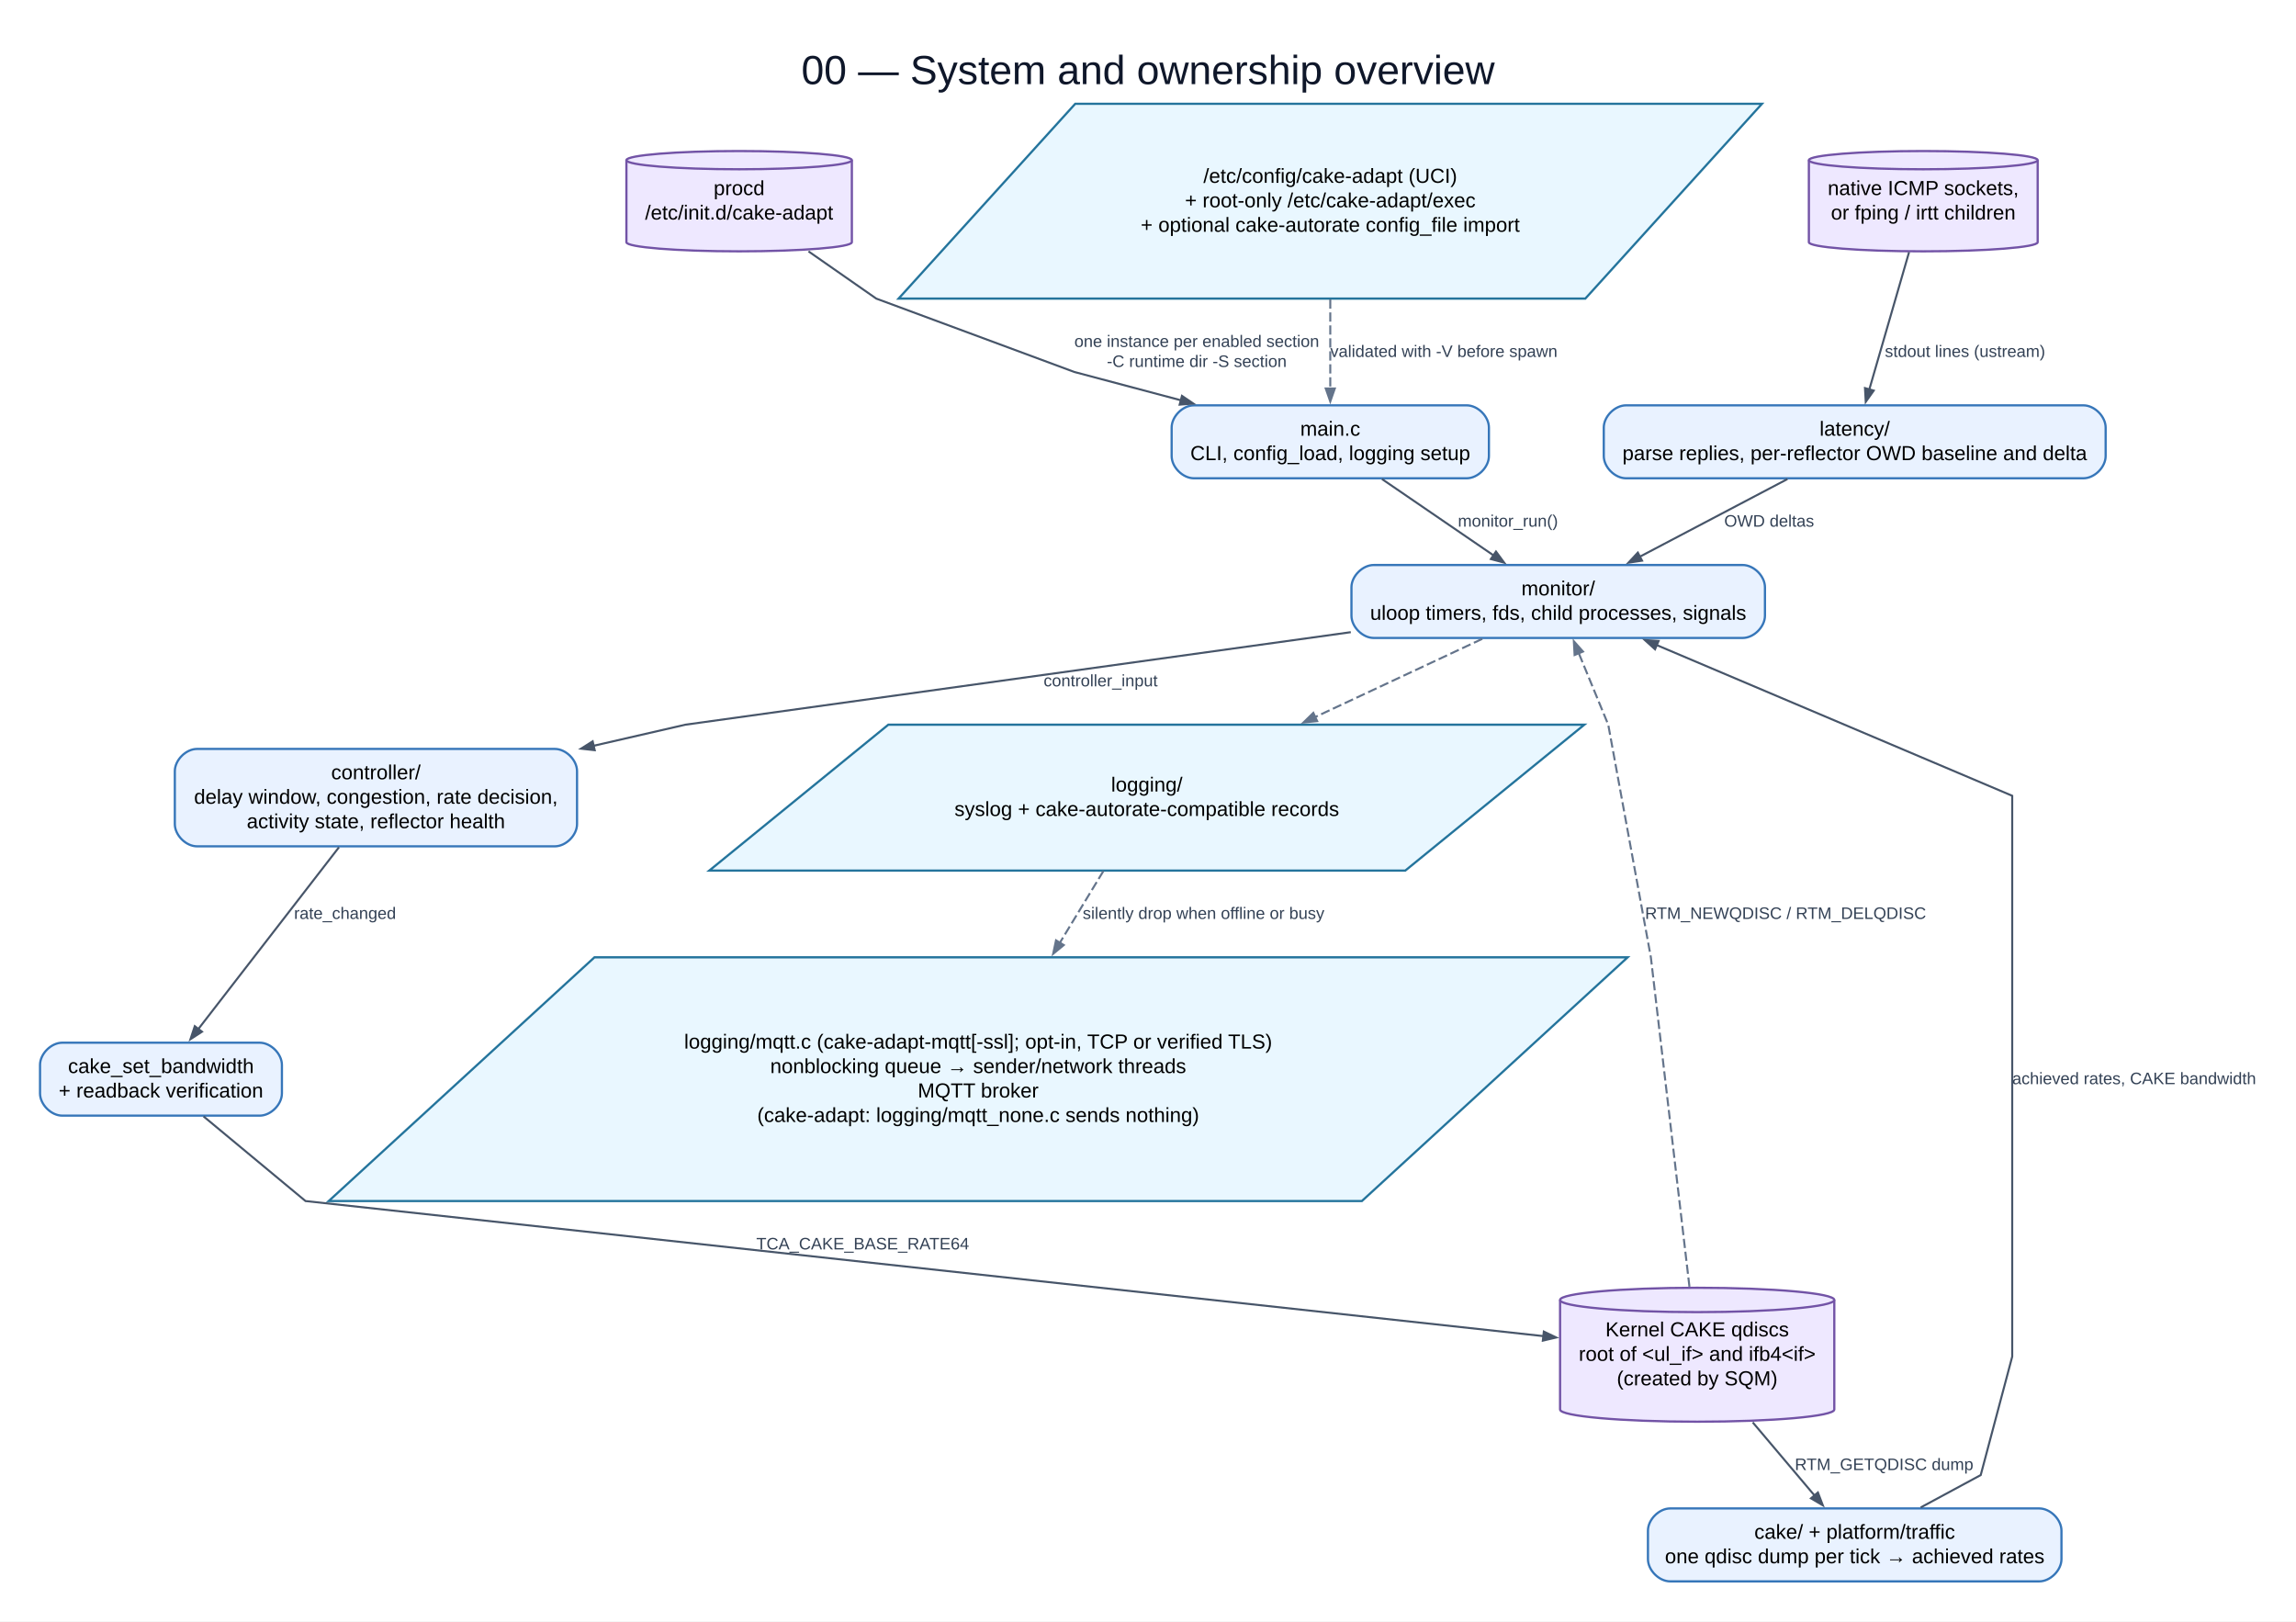
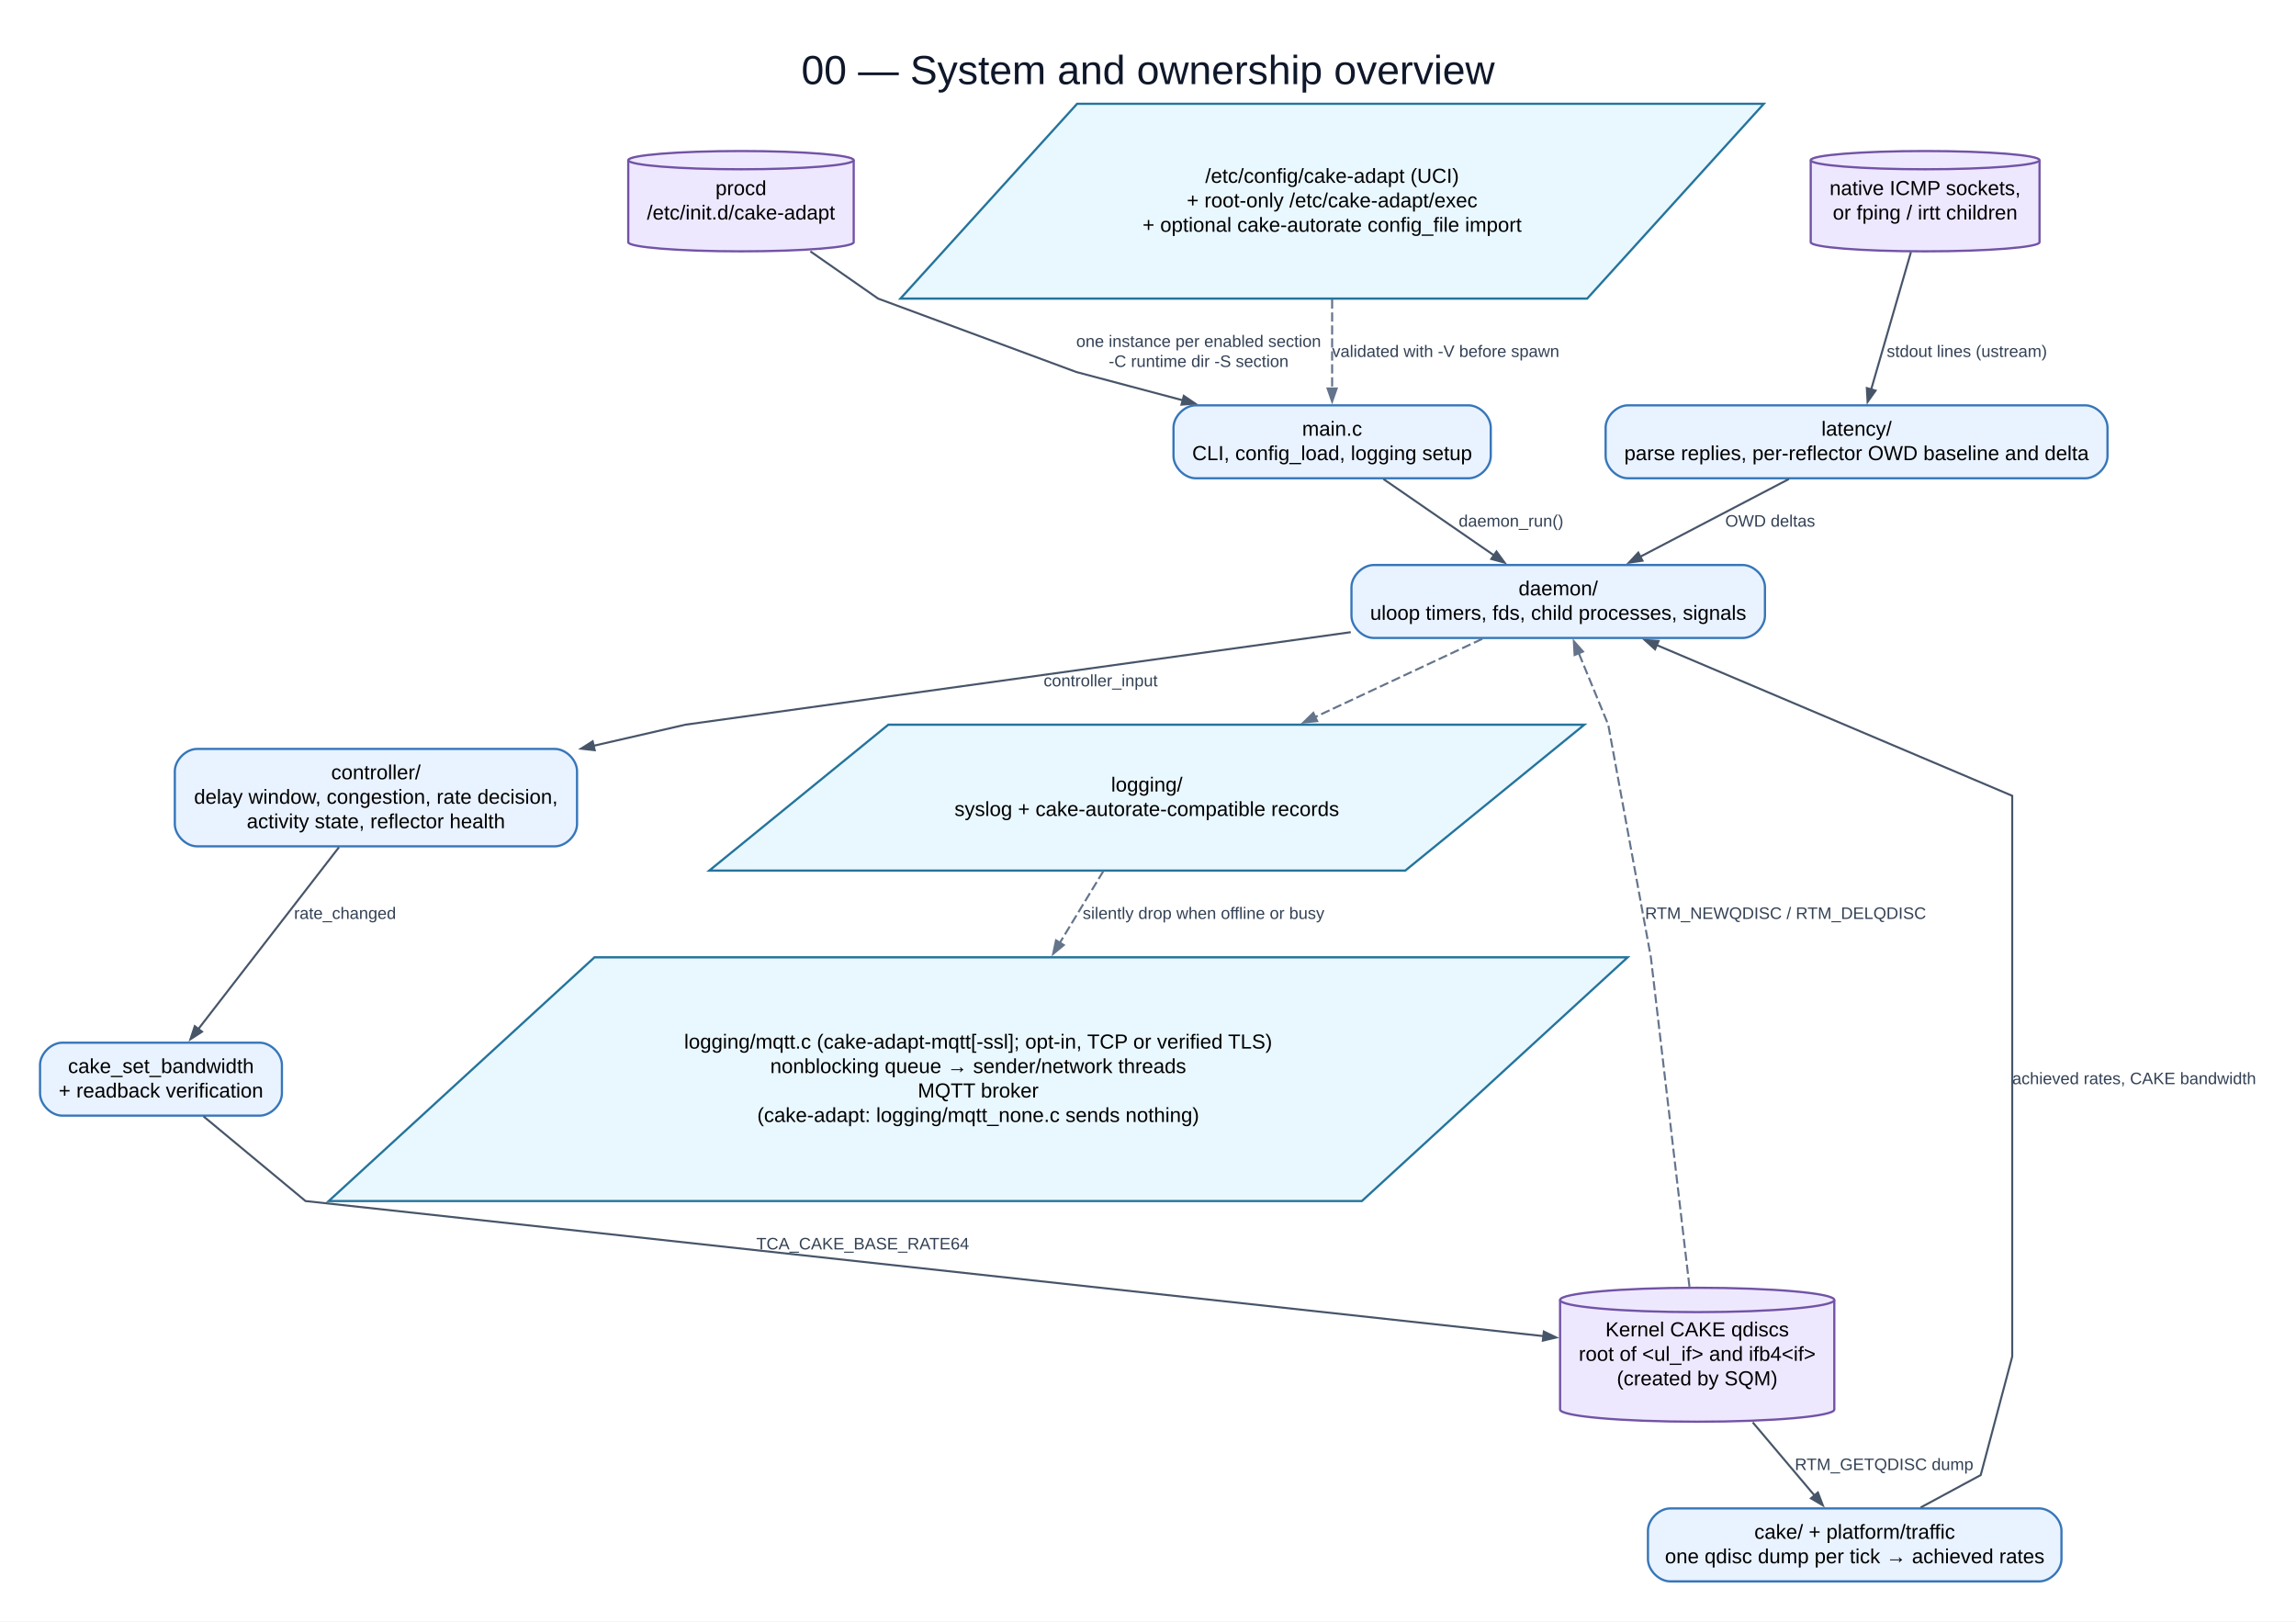
<svg xmlns="http://www.w3.org/2000/svg" width="1239pt" height="875pt" viewBox="0.00 0.00 1239.00 875.00">
  <g id="graph0" class="graph" transform="scale(1 1) rotate(0) translate(21.6 853.31)">
    <polygon fill="white" stroke="none" points="-21.6,21.6 -21.6,-853.31 1217.44,-853.31 1217.44,21.6 -21.6,21.6" />
    <text xml:space="preserve" text-anchor="middle" x="597.92" y="-807.91" font-family="Arial" font-size="22.00" fill="#0f172a">00 — System and ownership overview</text>
    <g id="node1" class="node">
-       <path fill="#eee8ff" stroke="#7253a6" stroke-width="1.2" d="M438.09,-766.89C438.09,-769.6 410.83,-771.81 377.26,-771.81 343.7,-771.81 316.43,-769.6 316.43,-766.89 316.43,-766.89 316.43,-722.61 316.43,-722.61 316.43,-719.9 343.7,-717.69 377.26,-717.69 410.83,-717.69 438.09,-719.9 438.09,-722.61 438.09,-722.61 438.09,-766.89 438.09,-766.89" />
-       <path fill="none" stroke="#7253a6" stroke-width="1.2" d="M438.09,-766.89C438.09,-764.18 410.83,-761.97 377.26,-761.97 343.7,-761.97 316.43,-764.18 316.43,-766.89" />
-       <text xml:space="preserve" text-anchor="middle" x="377.26" y="-748.05" font-family="Arial" font-size="11.00">procd</text>
-       <text xml:space="preserve" text-anchor="middle" x="377.26" y="-734.85" font-family="Arial" font-size="11.00">/etc/init.d/cake-adapt</text>
+       <path fill="#eee8ff" stroke="#7253a6" stroke-width="1.2" d="M439.09,-766.89C439.09,-769.6 411.83,-771.81 378.26,-771.81 344.7,-771.81 317.43,-769.6 317.43,-766.89 317.43,-766.89 317.43,-722.61 317.43,-722.61 317.43,-719.9 344.7,-717.69 378.26,-717.69 411.83,-717.69 439.09,-719.9 439.09,-722.61 439.09,-722.61 439.09,-766.89 439.09,-766.89" />
+       <path fill="none" stroke="#7253a6" stroke-width="1.2" d="M439.09,-766.89C439.09,-764.18 411.83,-761.97 378.26,-761.97 344.7,-761.97 317.43,-764.18 317.43,-766.89" />
+       <text xml:space="preserve" text-anchor="middle" x="378.26" y="-748.05" font-family="Arial" font-size="11.00">procd</text>
+       <text xml:space="preserve" text-anchor="middle" x="378.26" y="-734.85" font-family="Arial" font-size="11.00">/etc/init.d/cake-adapt</text>
    </g>
    <g id="node3" class="node">
-       <path fill="#e9f2ff" stroke="#3676b9" stroke-width="1.2" d="M769.87,-634.59C769.87,-634.59 622.66,-634.59 622.66,-634.59 616.66,-634.59 610.66,-628.59 610.66,-622.59 610.66,-622.59 610.66,-607.23 610.66,-607.23 610.66,-601.23 616.66,-595.23 622.66,-595.23 622.66,-595.23 769.87,-595.23 769.87,-595.23 775.87,-595.23 781.87,-601.23 781.87,-607.23 781.87,-607.23 781.87,-622.59 781.87,-622.59 781.87,-628.59 775.87,-634.59 769.87,-634.59" />
-       <text xml:space="preserve" text-anchor="middle" x="696.26" y="-618.21" font-family="Arial" font-size="11.00">main.c</text>
-       <text xml:space="preserve" text-anchor="middle" x="696.26" y="-605.01" font-family="Arial" font-size="11.00">CLI, config_load, logging setup</text>
+       <path fill="#e9f2ff" stroke="#3676b9" stroke-width="1.2" d="M770.87,-634.59C770.87,-634.59 623.66,-634.59 623.66,-634.59 617.66,-634.59 611.66,-628.59 611.66,-622.59 611.66,-622.59 611.66,-607.23 611.66,-607.23 611.66,-601.23 617.66,-595.23 623.66,-595.23 623.66,-595.23 770.87,-595.23 770.87,-595.23 776.87,-595.23 782.87,-601.23 782.87,-607.23 782.87,-607.23 782.87,-622.59 782.87,-622.59 782.87,-628.59 776.87,-634.59 770.87,-634.59" />
+       <text xml:space="preserve" text-anchor="middle" x="697.26" y="-618.21" font-family="Arial" font-size="11.00">main.c</text>
+       <text xml:space="preserve" text-anchor="middle" x="697.26" y="-605.01" font-family="Arial" font-size="11.00">CLI, config_load, logging setup</text>
    </g>
    <g id="edge1" class="edge">
-       <path fill="none" stroke="#475569" stroke-width="1.1" d="M414.7,-717.67C433.05,-704.88 451.26,-692.19 451.26,-692.19 451.26,-692.19 558.17,-652.59 558.17,-652.59 558.17,-652.59 585.47,-645.34 615.79,-637.28" />
-       <polygon fill="#475569" stroke="#475569" stroke-width="1.1" points="616.23,-639.7 622.37,-635.54 614.98,-634.97 616.23,-639.7" />
-       <text xml:space="preserve" text-anchor="middle" x="624.22" y="-666.09" font-family="Arial" font-size="9.00" fill="#334155">one instance per enabled section</text>
-       <text xml:space="preserve" text-anchor="middle" x="624.22" y="-655.29" font-family="Arial" font-size="9.00" fill="#334155">-C runtime dir -S section</text>
+       <path fill="none" stroke="#475569" stroke-width="1.1" d="M415.7,-717.67C434.05,-704.88 452.26,-692.19 452.26,-692.19 452.26,-692.19 559.17,-652.59 559.17,-652.59 559.17,-652.59 586.47,-645.34 616.79,-637.28" />
+       <polygon fill="#475569" stroke="#475569" stroke-width="1.1" points="617.23,-639.7 623.37,-635.54 615.98,-634.97 617.23,-639.7" />
+       <text xml:space="preserve" text-anchor="middle" x="625.22" y="-666.09" font-family="Arial" font-size="9.00" fill="#334155">one instance per enabled section</text>
+       <text xml:space="preserve" text-anchor="middle" x="625.22" y="-655.29" font-family="Arial" font-size="9.00" fill="#334155">-C runtime dir -S section</text>
    </g>
    <g id="node2" class="node">
-       <polygon fill="#e9f7ff" stroke="#24749c" stroke-width="1.2" points="929.22,-797.31 558.64,-797.31 463.31,-692.19 833.89,-692.19 929.22,-797.31" />
-       <text xml:space="preserve" text-anchor="middle" x="696.26" y="-754.65" font-family="Arial" font-size="11.00">/etc/config/cake-adapt (UCI)</text>
-       <text xml:space="preserve" text-anchor="middle" x="696.26" y="-741.45" font-family="Arial" font-size="11.00">+ root-only /etc/cake-adapt/exec</text>
-       <text xml:space="preserve" text-anchor="middle" x="696.26" y="-728.25" font-family="Arial" font-size="11.00">+ optional cake-autorate config_file import</text>
+       <polygon fill="#e9f7ff" stroke="#24749c" stroke-width="1.2" points="930.22,-797.31 559.64,-797.31 464.31,-692.19 834.89,-692.19 930.22,-797.31" />
+       <text xml:space="preserve" text-anchor="middle" x="697.26" y="-754.65" font-family="Arial" font-size="11.00">/etc/config/cake-adapt (UCI)</text>
+       <text xml:space="preserve" text-anchor="middle" x="697.26" y="-741.45" font-family="Arial" font-size="11.00">+ root-only /etc/cake-adapt/exec</text>
+       <text xml:space="preserve" text-anchor="middle" x="697.26" y="-728.25" font-family="Arial" font-size="11.00">+ optional cake-autorate config_file import</text>
    </g>
    <g id="edge2" class="edge">
-       <path fill="none" stroke="#64748b" stroke-width="1.1" stroke-dasharray="5,2" d="M696.26,-691.75C696.26,-675.15 696.26,-657.44 696.26,-643.31" />
-       <polygon fill="#64748b" stroke="#64748b" stroke-width="1.1" points="698.71,-643.68 696.26,-636.68 693.81,-643.68 698.71,-643.68" />
-       <text xml:space="preserve" text-anchor="middle" x="757.55" y="-660.69" font-family="Arial" font-size="9.00" fill="#334155">validated with -V before spawn</text>
+       <path fill="none" stroke="#64748b" stroke-width="1.1" stroke-dasharray="5,2" d="M697.26,-691.75C697.26,-675.15 697.26,-657.44 697.26,-643.31" />
+       <polygon fill="#64748b" stroke="#64748b" stroke-width="1.1" points="699.71,-643.68 697.26,-636.68 694.81,-643.68 699.71,-643.68" />
+       <text xml:space="preserve" text-anchor="middle" x="758.55" y="-660.69" font-family="Arial" font-size="9.00" fill="#334155">validated with -V before spawn</text>
    </g>
    <g id="node4" class="node">
      <path fill="#e9f2ff" stroke="#3676b9" stroke-width="1.2" d="M918.83,-548.43C918.83,-548.43 719.69,-548.43 719.69,-548.43 713.69,-548.43 707.69,-542.43 707.69,-536.43 707.69,-536.43 707.69,-521.07 707.69,-521.07 707.69,-515.07 713.69,-509.07 719.69,-509.07 719.69,-509.07 918.83,-509.07 918.83,-509.07 924.83,-509.07 930.83,-515.07 930.83,-521.07 930.83,-521.07 930.83,-536.43 930.83,-536.43 930.83,-542.43 924.83,-548.43 918.83,-548.43" />
-       <text xml:space="preserve" text-anchor="middle" x="819.26" y="-532.05" font-family="Arial" font-size="11.00">monitor/</text>
+       <text xml:space="preserve" text-anchor="middle" x="819.26" y="-532.05" font-family="Arial" font-size="11.00">daemon/</text>
      <text xml:space="preserve" text-anchor="middle" x="819.26" y="-518.85" font-family="Arial" font-size="11.00">uloop timers, fds, child processes, signals</text>
    </g>
    <g id="edge3" class="edge">
-       <path fill="none" stroke="#475569" stroke-width="1.1" d="M724.17,-594.81C742.02,-582.6 765.32,-566.66 784.38,-553.62" />
-       <polygon fill="#475569" stroke="#475569" stroke-width="1.1" points="785.69,-555.69 790.09,-549.71 782.93,-551.64 785.69,-555.69" />
-       <text xml:space="preserve" text-anchor="middle" x="792.14" y="-569.13" font-family="Arial" font-size="9.00" fill="#334155">monitor_run()</text>
+       <path fill="none" stroke="#475569" stroke-width="1.1" d="M724.95,-594.81C742.73,-582.55 765.96,-566.52 784.92,-553.44" />
+       <polygon fill="#475569" stroke="#475569" stroke-width="1.1" points="785.95,-555.71 790.32,-549.72 783.16,-551.68 785.95,-555.71" />
+       <text xml:space="preserve" text-anchor="middle" x="793.83" y="-569.13" font-family="Arial" font-size="9.00" fill="#334155">daemon_run()</text>
    </g>
    <g id="node8" class="node">
      <path fill="#e9f2ff" stroke="#3676b9" stroke-width="1.2" d="M277.79,-449.19C277.79,-449.19 84.74,-449.19 84.74,-449.19 78.74,-449.19 72.74,-443.19 72.74,-437.19 72.74,-437.19 72.74,-408.63 72.74,-408.63 72.74,-402.63 78.74,-396.63 84.74,-396.63 84.74,-396.63 277.79,-396.63 277.79,-396.63 283.79,-396.63 289.79,-402.63 289.79,-408.63 289.79,-408.63 289.79,-437.19 289.79,-437.19 289.79,-443.19 283.79,-449.19 277.79,-449.19" />
      <text xml:space="preserve" text-anchor="middle" x="181.26" y="-432.81" font-family="Arial" font-size="11.00">controller/</text>
      <text xml:space="preserve" text-anchor="middle" x="181.26" y="-419.61" font-family="Arial" font-size="11.00">delay window, congestion, rate decision,</text>
      <text xml:space="preserve" text-anchor="middle" x="181.26" y="-406.41" font-family="Arial" font-size="11.00">activity state, reflector health</text>
    </g>
    <g id="edge9" class="edge">
      <path fill="none" stroke="#475569" stroke-width="1.1" d="M707.34,-512.19C568.05,-492.83 348.26,-462.27 348.26,-462.27 348.26,-462.27 326.52,-457.27 298.72,-450.89" />
      <polygon fill="#475569" stroke="#475569" stroke-width="1.1" points="299.32,-448.51 291.95,-449.33 298.22,-453.29 299.32,-448.51" />
      <text xml:space="preserve" text-anchor="middle" x="572.34" y="-482.97" font-family="Arial" font-size="9.00" fill="#334155">controller_input</text>
    </g>
    <g id="node11" class="node">
      <polygon fill="#e9f7ff" stroke="#24749c" stroke-width="1.2" points="833.36,-462.27 457.78,-462.27 361.16,-383.55 736.75,-383.55 833.36,-462.27" />
      <text xml:space="preserve" text-anchor="middle" x="597.26" y="-426.21" font-family="Arial" font-size="11.00">logging/</text>
      <text xml:space="preserve" text-anchor="middle" x="597.26" y="-413.01" font-family="Arial" font-size="11.00">syslog + cake-autorate-compatible records</text>
    </g>
    <g id="edge12" class="edge">
      <path fill="none" stroke="#64748b" stroke-width="1.1" stroke-dasharray="5,2" d="M778.29,-508.58C752.88,-496.7 719.22,-480.95 687.81,-466.26" />
      <polygon fill="#64748b" stroke="#64748b" stroke-width="1.1" points="689.19,-464.2 681.81,-463.46 687.11,-468.64 689.19,-464.2" />
    </g>
    <g id="node5" class="node">
-       <path fill="#eee8ff" stroke="#7253a6" stroke-width="1.2" d="M1078,-766.89C1078,-769.6 1050.33,-771.81 1016.26,-771.81 982.2,-771.81 954.53,-769.6 954.53,-766.89 954.53,-766.89 954.53,-722.61 954.53,-722.61 954.53,-719.9 982.2,-717.69 1016.26,-717.69 1050.33,-717.69 1078,-719.9 1078,-722.61 1078,-722.61 1078,-766.89 1078,-766.89" />
-       <path fill="none" stroke="#7253a6" stroke-width="1.2" d="M1078,-766.89C1078,-764.18 1050.33,-761.97 1016.26,-761.97 982.2,-761.97 954.53,-764.18 954.53,-766.89" />
-       <text xml:space="preserve" text-anchor="middle" x="1016.26" y="-748.05" font-family="Arial" font-size="11.00">native ICMP sockets,</text>
-       <text xml:space="preserve" text-anchor="middle" x="1016.26" y="-734.85" font-family="Arial" font-size="11.00">or fping / irtt children</text>
+       <path fill="#eee8ff" stroke="#7253a6" stroke-width="1.2" d="M1079,-766.89C1079,-769.6 1051.33,-771.81 1017.26,-771.81 983.2,-771.81 955.53,-769.6 955.53,-766.89 955.53,-766.89 955.53,-722.61 955.53,-722.61 955.53,-719.9 983.2,-717.69 1017.26,-717.69 1051.33,-717.69 1079,-719.9 1079,-722.61 1079,-722.61 1079,-766.89 1079,-766.89" />
+       <path fill="none" stroke="#7253a6" stroke-width="1.2" d="M1079,-766.89C1079,-764.18 1051.33,-761.97 1017.26,-761.97 983.2,-761.97 955.53,-764.18 955.53,-766.89" />
+       <text xml:space="preserve" text-anchor="middle" x="1017.26" y="-748.05" font-family="Arial" font-size="11.00">native ICMP sockets,</text>
+       <text xml:space="preserve" text-anchor="middle" x="1017.26" y="-734.85" font-family="Arial" font-size="11.00">or fping / irtt children</text>
    </g>
    <g id="node6" class="node">
-       <path fill="#e9f2ff" stroke="#3676b9" stroke-width="1.2" d="M1102.68,-634.59C1102.68,-634.59 855.85,-634.59 855.85,-634.59 849.85,-634.59 843.85,-628.59 843.85,-622.59 843.85,-622.59 843.85,-607.23 843.85,-607.23 843.85,-601.23 849.85,-595.23 855.85,-595.23 855.85,-595.23 1102.68,-595.23 1102.68,-595.23 1108.68,-595.23 1114.68,-601.23 1114.68,-607.23 1114.68,-607.23 1114.68,-622.59 1114.68,-622.59 1114.68,-628.59 1108.68,-634.59 1102.68,-634.59" />
-       <text xml:space="preserve" text-anchor="middle" x="979.26" y="-618.21" font-family="Arial" font-size="11.00">latency/</text>
-       <text xml:space="preserve" text-anchor="middle" x="979.26" y="-605.01" font-family="Arial" font-size="11.00">parse replies, per-reflector OWD baseline and delta</text>
+       <path fill="#e9f2ff" stroke="#3676b9" stroke-width="1.2" d="M1103.68,-634.59C1103.68,-634.59 856.85,-634.59 856.85,-634.59 850.85,-634.59 844.85,-628.59 844.85,-622.59 844.85,-622.59 844.85,-607.23 844.85,-607.23 844.85,-601.23 850.85,-595.23 856.85,-595.23 856.85,-595.23 1103.68,-595.23 1103.68,-595.23 1109.68,-595.23 1115.68,-601.23 1115.68,-607.23 1115.68,-607.23 1115.68,-622.59 1115.68,-622.59 1115.68,-628.59 1109.68,-634.59 1103.68,-634.59" />
+       <text xml:space="preserve" text-anchor="middle" x="980.26" y="-618.21" font-family="Arial" font-size="11.00">latency/</text>
+       <text xml:space="preserve" text-anchor="middle" x="980.26" y="-605.01" font-family="Arial" font-size="11.00">parse replies, per-reflector OWD baseline and delta</text>
    </g>
    <g id="edge4" class="edge">
-       <path fill="none" stroke="#475569" stroke-width="1.1" d="M1008.6,-717.26C1002.32,-695.57 993.47,-664.99 987.13,-643.11" />
-       <polygon fill="#475569" stroke="#475569" stroke-width="1.1" points="989.52,-642.54 985.22,-636.49 984.81,-643.9 989.52,-642.54" />
-       <text xml:space="preserve" text-anchor="middle" x="1038.81" y="-660.69" font-family="Arial" font-size="9.00" fill="#334155">stdout lines (ustream)</text>
+       <path fill="none" stroke="#475569" stroke-width="1.1" d="M1009.6,-717.26C1003.32,-695.57 994.47,-664.99 988.13,-643.11" />
+       <polygon fill="#475569" stroke="#475569" stroke-width="1.1" points="990.52,-642.54 986.22,-636.49 985.81,-643.9 990.52,-642.54" />
+       <text xml:space="preserve" text-anchor="middle" x="1039.81" y="-660.69" font-family="Arial" font-size="9.00" fill="#334155">stdout lines (ustream)</text>
    </g>
    <g id="edge5" class="edge">
-       <path fill="none" stroke="#475569" stroke-width="1.1" d="M942.96,-594.81C919.31,-582.37 888.32,-566.07 863.27,-552.9" />
-       <polygon fill="#475569" stroke="#475569" stroke-width="1.1" points="864.51,-550.78 857.18,-549.69 862.23,-555.12 864.51,-550.78" />
-       <text xml:space="preserve" text-anchor="middle" x="933.1" y="-569.13" font-family="Arial" font-size="9.00" fill="#334155">OWD deltas</text>
+       <path fill="none" stroke="#475569" stroke-width="1.1" d="M943.73,-594.81C919.93,-582.37 888.75,-566.07 863.54,-552.9" />
+       <polygon fill="#475569" stroke="#475569" stroke-width="1.1" points="864.74,-550.76 857.41,-549.69 862.47,-555.1 864.74,-550.76" />
+       <text xml:space="preserve" text-anchor="middle" x="933.66" y="-569.13" font-family="Arial" font-size="9.00" fill="#334155">OWD deltas</text>
    </g>
    <g id="node7" class="node">
      <path fill="#e9f2ff" stroke="#3676b9" stroke-width="1.2" d="M1078.84,-39.36C1078.84,-39.36 879.69,-39.36 879.69,-39.36 873.69,-39.36 867.69,-33.36 867.69,-27.36 867.69,-27.36 867.69,-12 867.69,-12 867.69,-6 873.69,0 879.69,0 879.69,0 1078.84,0 1078.84,0 1084.84,0 1090.84,-6 1090.84,-12 1090.84,-12 1090.84,-27.36 1090.84,-27.36 1090.84,-33.36 1084.84,-39.36 1078.84,-39.36" />
      <text xml:space="preserve" text-anchor="middle" x="979.26" y="-22.98" font-family="Arial" font-size="11.00">cake/ + platform/traffic</text>
      <text xml:space="preserve" text-anchor="middle" x="979.26" y="-9.78" font-family="Arial" font-size="11.00">one qdisc dump per tick → achieved rates</text>
    </g>
    <g id="edge7" class="edge">
      <path fill="none" stroke="#475569" stroke-width="1.1" d="M1014.86,-39.88C1031.31,-48.75 1047.26,-57.36 1047.26,-57.36 1047.26,-57.36 1064.26,-121.29 1064.26,-121.29 1064.26,-423.91 1064.26,-423.91 1064.26,-423.91 1064.26,-423.91 944.19,-474.8 872.16,-505.33" />
      <polygon fill="#475569" stroke="#475569" stroke-width="1.1" points="871.51,-502.95 866.02,-507.93 873.42,-507.46 871.51,-502.95" />
      <text xml:space="preserve" text-anchor="middle" x="1130.05" y="-268.29" font-family="Arial" font-size="9.00" fill="#334155">achieved rates, CAKE bandwidth</text>
    </g>
    <g id="node9" class="node">
      <path fill="#e9f2ff" stroke="#3676b9" stroke-width="1.2" d="M118.53,-290.67C118.53,-290.67 12,-290.67 12,-290.67 6,-290.67 0,-284.67 0,-278.67 0,-278.67 0,-263.31 0,-263.31 0,-257.31 6,-251.31 12,-251.31 12,-251.31 118.53,-251.31 118.53,-251.31 124.53,-251.31 130.53,-257.31 130.53,-263.31 130.53,-263.31 130.53,-278.67 130.53,-278.67 130.53,-284.67 124.53,-290.67 118.53,-290.67" />
      <text xml:space="preserve" text-anchor="middle" x="65.26" y="-274.29" font-family="Arial" font-size="11.00">cake_set_bandwidth</text>
      <text xml:space="preserve" text-anchor="middle" x="65.26" y="-261.09" font-family="Arial" font-size="11.00">+ readback verification</text>
    </g>
    <g id="edge10" class="edge">
      <path fill="none" stroke="#475569" stroke-width="1.1" d="M161.32,-396.14C140.06,-368.66 106.59,-325.4 85.3,-297.88" />
      <polygon fill="#475569" stroke="#475569" stroke-width="1.1" points="87.4,-296.6 81.18,-292.56 83.52,-299.59 87.4,-296.6" />
      <text xml:space="preserve" text-anchor="middle" x="164.59" y="-357.45" font-family="Arial" font-size="9.00" fill="#334155">rate_changed</text>
    </g>
    <g id="node10" class="node">
      <path fill="#eee8ff" stroke="#7253a6" stroke-width="1.2" d="M968.25,-151.86C968.25,-155.49 935.09,-158.43 894.26,-158.43 853.44,-158.43 820.27,-155.49 820.27,-151.86 820.27,-151.86 820.27,-92.73 820.27,-92.73 820.27,-89.1 853.44,-86.16 894.26,-86.16 935.09,-86.16 968.25,-89.1 968.25,-92.73 968.25,-92.73 968.25,-151.86 968.25,-151.86" />
      <path fill="none" stroke="#7253a6" stroke-width="1.2" d="M968.25,-151.86C968.25,-148.23 935.09,-145.29 894.26,-145.29 853.44,-145.29 820.27,-148.23 820.27,-151.86" />
      <text xml:space="preserve" text-anchor="middle" x="894.26" y="-132.19" font-family="Arial" font-size="11.00">Kernel CAKE qdiscs</text>
      <text xml:space="preserve" text-anchor="middle" x="894.26" y="-118.99" font-family="Arial" font-size="11.00">root of &lt;ul_if&gt; and ifb4&lt;if&gt;</text>
      <text xml:space="preserve" text-anchor="middle" x="894.26" y="-105.79" font-family="Arial" font-size="11.00">(created by SQM)</text>
    </g>
    <g id="edge11" class="edge">
      <path fill="none" stroke="#475569" stroke-width="1.1" d="M88.24,-250.91C111.25,-231.81 143.26,-205.23 143.26,-205.23 143.26,-205.23 615.98,-153.66 811.33,-132.34" />
      <polygon fill="#475569" stroke="#475569" stroke-width="1.1" points="811.51,-134.79 818.2,-131.59 810.97,-129.92 811.51,-134.79" />
      <text xml:space="preserve" text-anchor="middle" x="443.95" y="-179.13" font-family="Arial" font-size="9.00" fill="#334155">TCA_CAKE_BASE_RATE64</text>
    </g>
    <g id="edge8" class="edge">
      <path fill="none" stroke="#64748b" stroke-width="1.1" stroke-dasharray="5,2" d="M890.08,-159.02C882.96,-219.79 869.26,-336.75 869.26,-336.75 869.26,-336.75 846.26,-462.27 846.26,-462.27 846.26,-462.27 837.68,-483.1 830.19,-501.26" />
      <polygon fill="#64748b" stroke="#64748b" stroke-width="1.1" points="828.11,-499.87 827.71,-507.27 832.64,-501.73 828.11,-499.87" />
      <text xml:space="preserve" text-anchor="middle" x="941.97" y="-357.45" font-family="Arial" font-size="9.00" fill="#334155">RTM_NEWQDISC / RTM_DELQDISC</text>
    </g>
    <g id="edge6" class="edge">
      <path fill="none" stroke="#475569" stroke-width="1.1" d="M924.23,-85.82C935.28,-72.74 947.57,-58.19 957.73,-46.17" />
      <polygon fill="#475569" stroke="#475569" stroke-width="1.1" points="959.41,-47.97 962.06,-41.04 955.67,-44.81 959.41,-47.97" />
      <text xml:space="preserve" text-anchor="middle" x="995.13" y="-60.06" font-family="Arial" font-size="9.00" fill="#334155">RTM_GETQDISC dump</text>
    </g>
    <g id="node12" class="node">
      <polygon fill="#e9f7ff" stroke="#24749c" stroke-width="1.2" points="856.74,-336.75 299.21,-336.75 155.79,-205.23 713.31,-205.23 856.74,-336.75" />
      <text xml:space="preserve" text-anchor="middle" x="506.26" y="-287.49" font-family="Arial" font-size="11.00">logging/mqtt.c (cake-adapt-mqtt[-ssl]; opt-in, TCP or verified TLS)</text>
      <text xml:space="preserve" text-anchor="middle" x="506.26" y="-274.29" font-family="Arial" font-size="11.00">nonblocking queue → sender/network threads</text>
      <text xml:space="preserve" text-anchor="middle" x="506.26" y="-261.09" font-family="Arial" font-size="11.00">MQTT broker</text>
      <text xml:space="preserve" text-anchor="middle" x="506.26" y="-247.89" font-family="Arial" font-size="11.00">(cake-adapt: logging/mqtt_none.c sends nothing)</text>
    </g>
    <g id="edge13" class="edge">
      <path fill="none" stroke="#64748b" stroke-width="1.1" stroke-dasharray="5,2" d="M573.83,-383.3C566.63,-371.44 558.46,-357.98 550.35,-344.62" />
      <polygon fill="#64748b" stroke="#64748b" stroke-width="1.1" points="552.45,-343.35 546.72,-338.64 548.26,-345.9 552.45,-343.35" />
      <text xml:space="preserve" text-anchor="middle" x="627.87" y="-357.45" font-family="Arial" font-size="9.00" fill="#334155">silently drop when offline or busy</text>
    </g>
  </g>
</svg>
